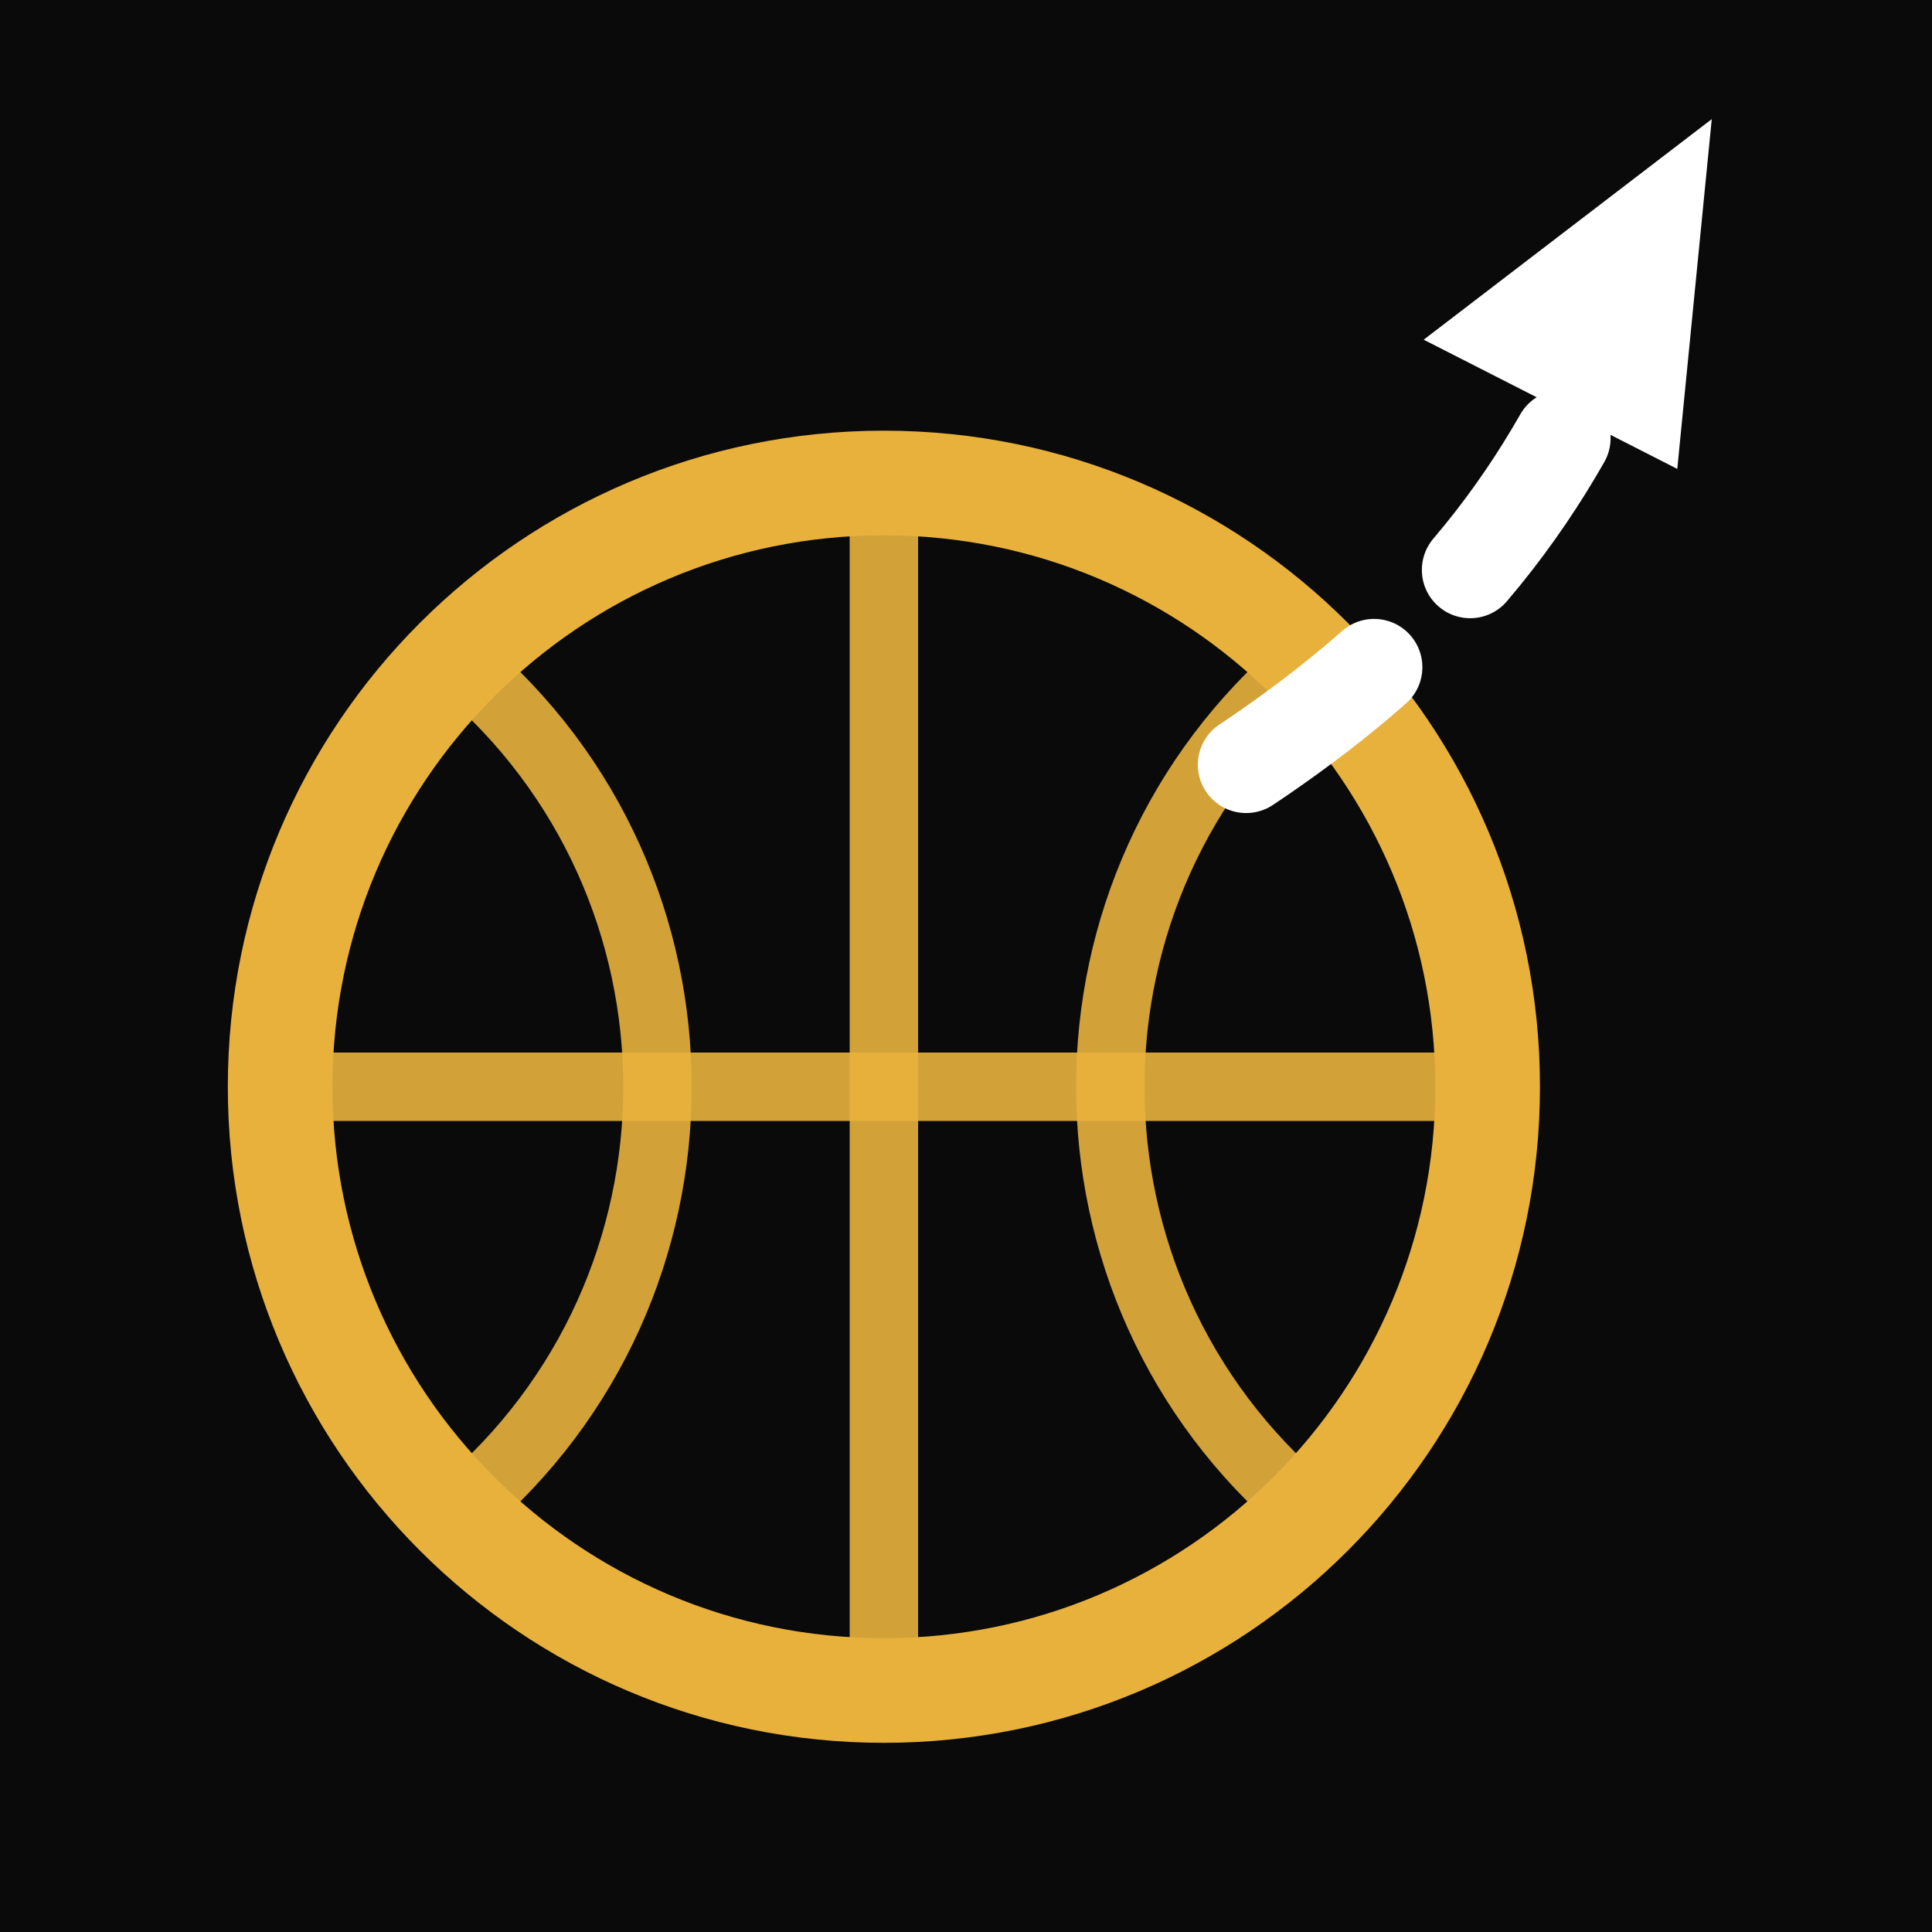
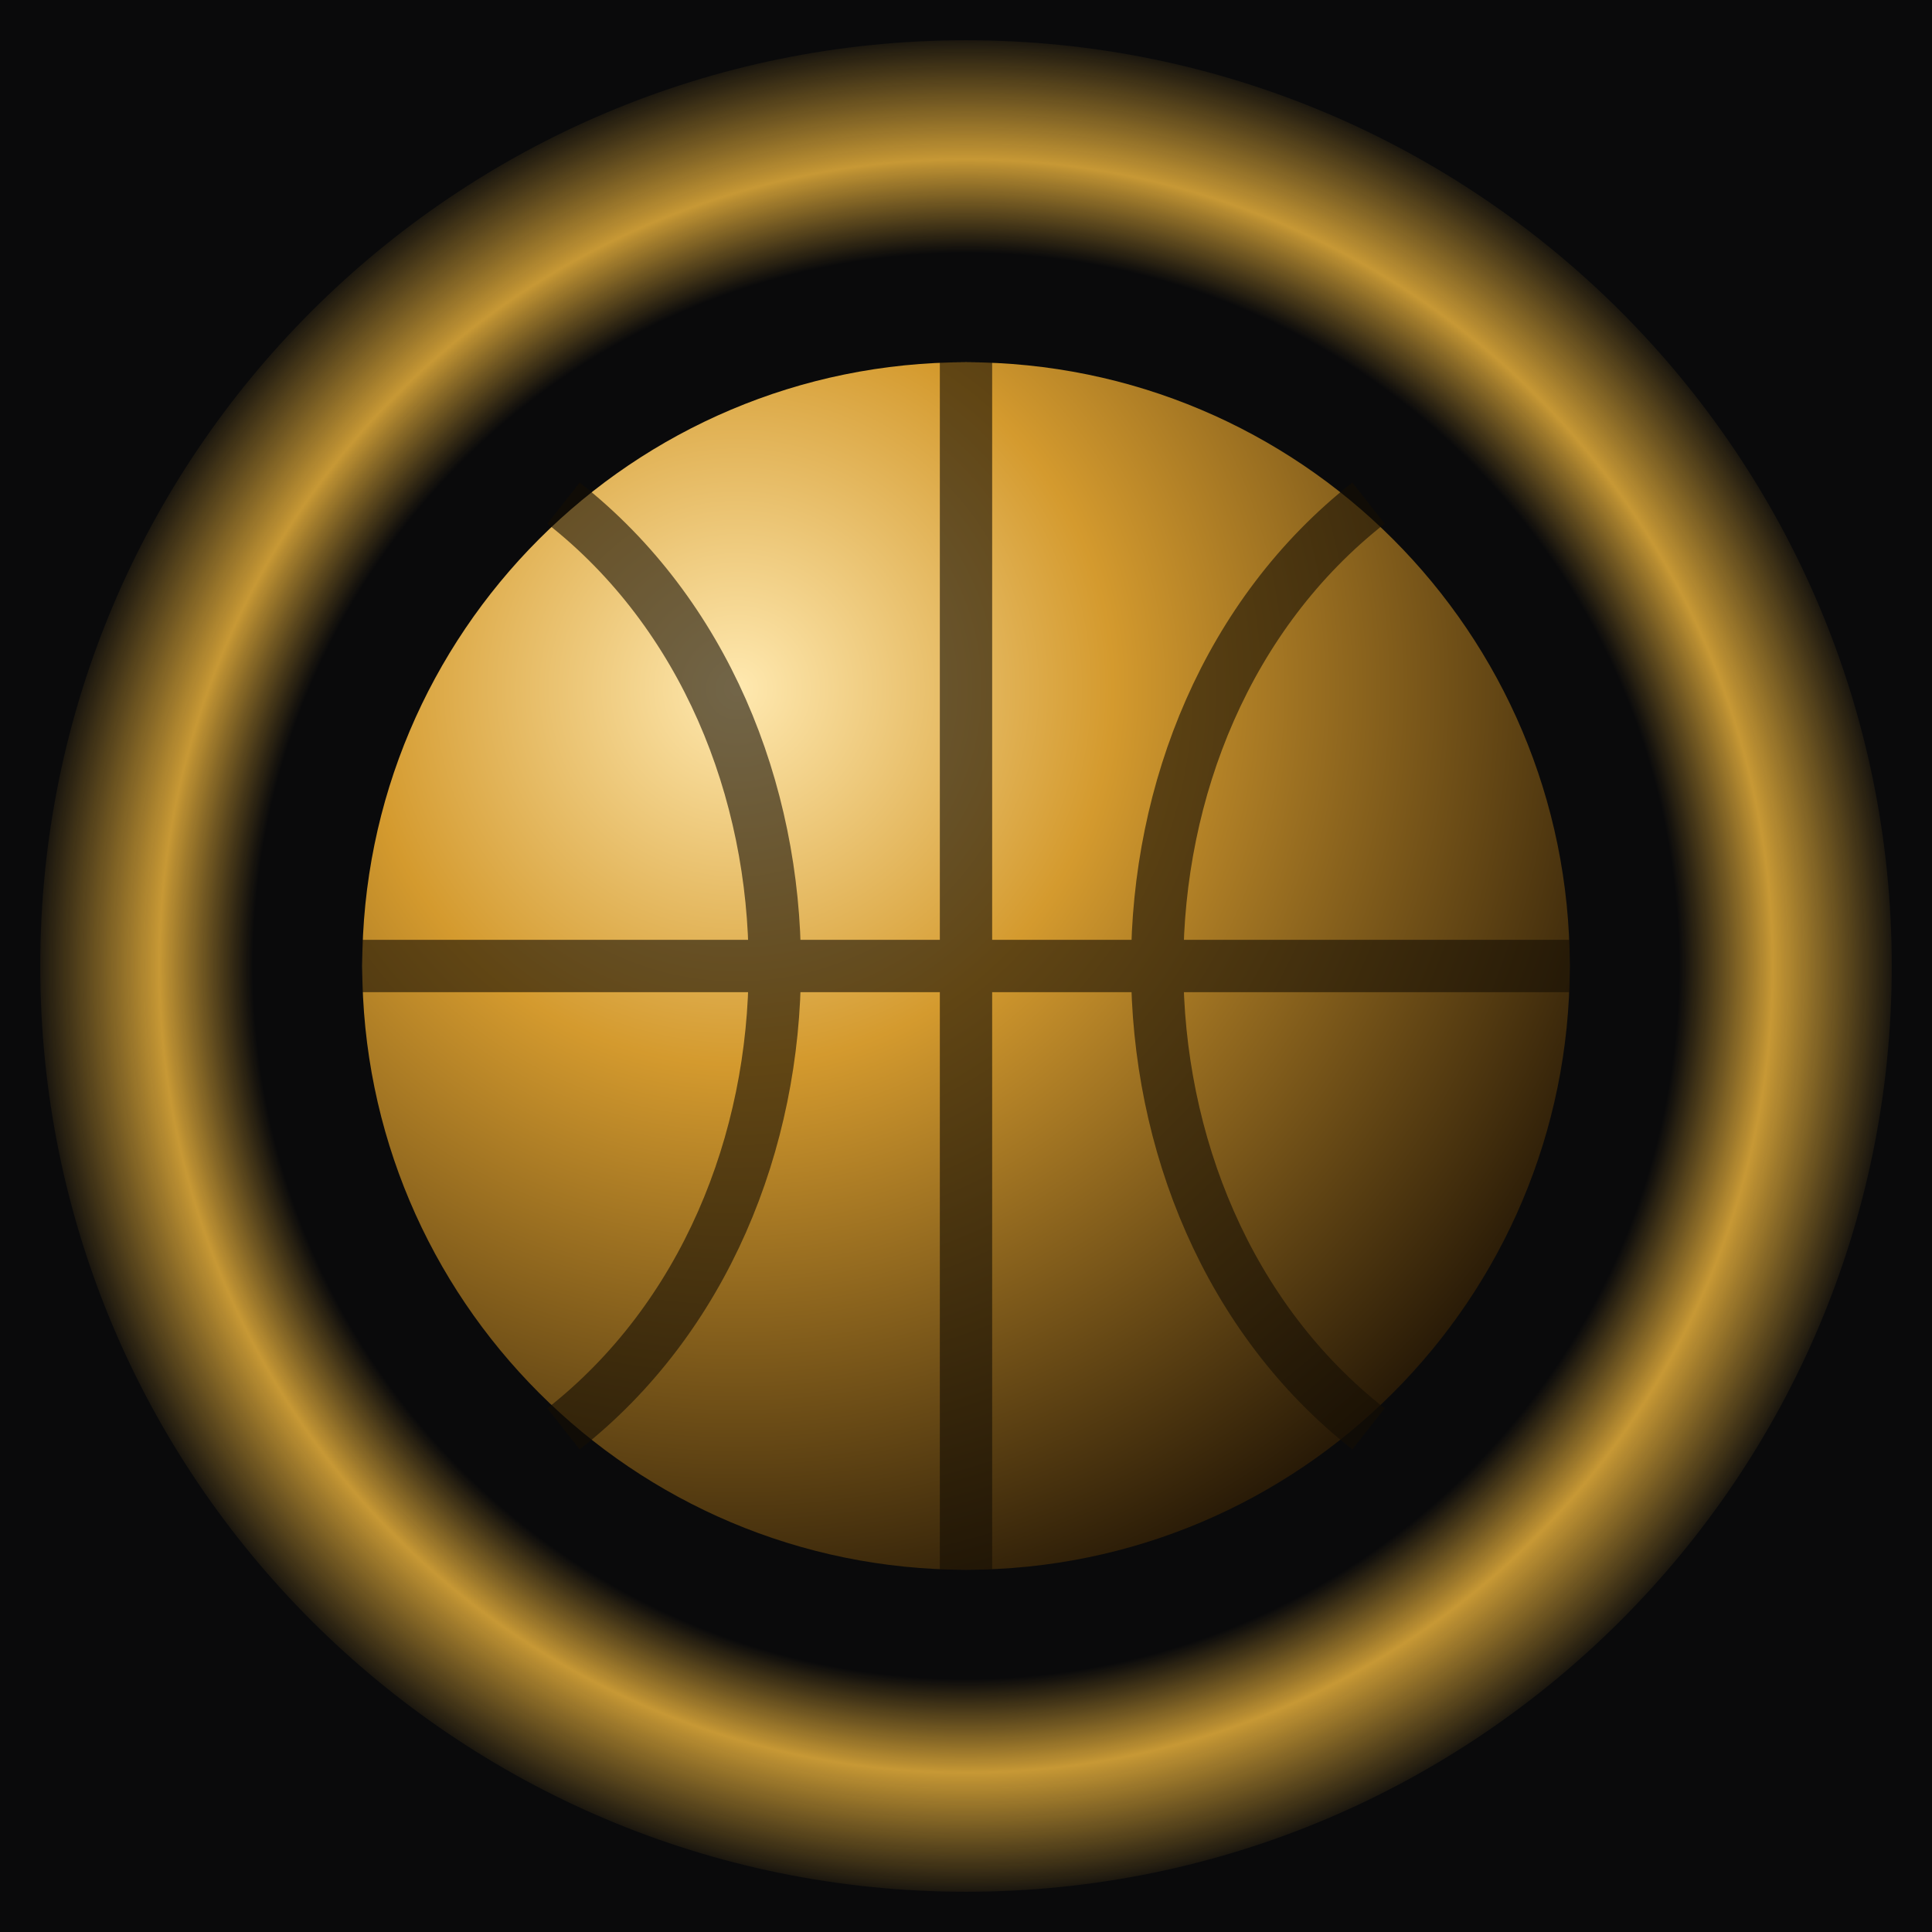
<svg xmlns="http://www.w3.org/2000/svg" width="48" height="48" viewBox="0 0 48 48">
  <rect width="48" height="48" fill="#0a0a0b" />
-   <g transform="translate(0,0)">
-     <g transform="translate(0.96,0) scale(1)">
-       <circle cx="21" cy="27" r="15" fill="none" stroke="#e8b13c" stroke-width="2.6" />
-       <path d="M6 27 H36" fill="none" stroke="#e8b13c" stroke-width="1.7" opacity="0.9" />
-       <path d="M21 12 V42" fill="none" stroke="#e8b13c" stroke-width="1.7" opacity="0.9" />
-       <path d="M10.5 16.5 C17 22 17 32 10.5 37.5" fill="none" stroke="#e8b13c" stroke-width="1.7" opacity="0.9" />
-       <path d="M31.5 16.5 C25 22 25 32 31.5 37.5" fill="none" stroke="#e8b13c" stroke-width="1.7" opacity="0.9" />
-       <path d="M30 19 C36 15 38 11 39.5 7.5" fill="none" stroke="#ffffff" stroke-width="2.4" stroke-linecap="round" stroke-dasharray="4 3.4" />
-       <path d="M43 4 L34.5 7 L39.5 12 Z" fill="#ffffff" transform="rotate(-18 39 8)" />
-     </g>
-   </g>
+   <defs>
+     <radialGradient id="sphere" cx="31%" cy="27%" r="82%">
+       <stop offset="0%" stop-color="#ffe9b0" />
+       <stop offset="38%" stop-color="#d49a2e" />
+       <stop offset="100%" stop-color="#201405" />
+     </radialGradient>
+     <radialGradient id="halo" cx="50%" cy="50%" r="50%">
+       <stop offset="65%" stop-color="#e8b13c" stop-opacity="0" />
+       <stop offset="76%" stop-color="#e8b13c" stop-opacity="0" />
+       <stop offset="86%" stop-color="#e8b13c" stop-opacity="0.85" />
+       <stop offset="100%" stop-color="#e8b13c" stop-opacity="0" />
+     </radialGradient>
+   </defs>
+   <circle cx="24" cy="24" r="23" fill="url(#halo)" />
+   <circle cx="24" cy="24" r="15" fill="url(#sphere)" />
+   <path d="M9 24H39M24 9V39M14 12.5C21 18 21 30 14 35.5M34 12.5C27 18 27 30 34 35.5" fill="none" stroke="#140d03" stroke-width="1.3" opacity="0.6" />
</svg>
